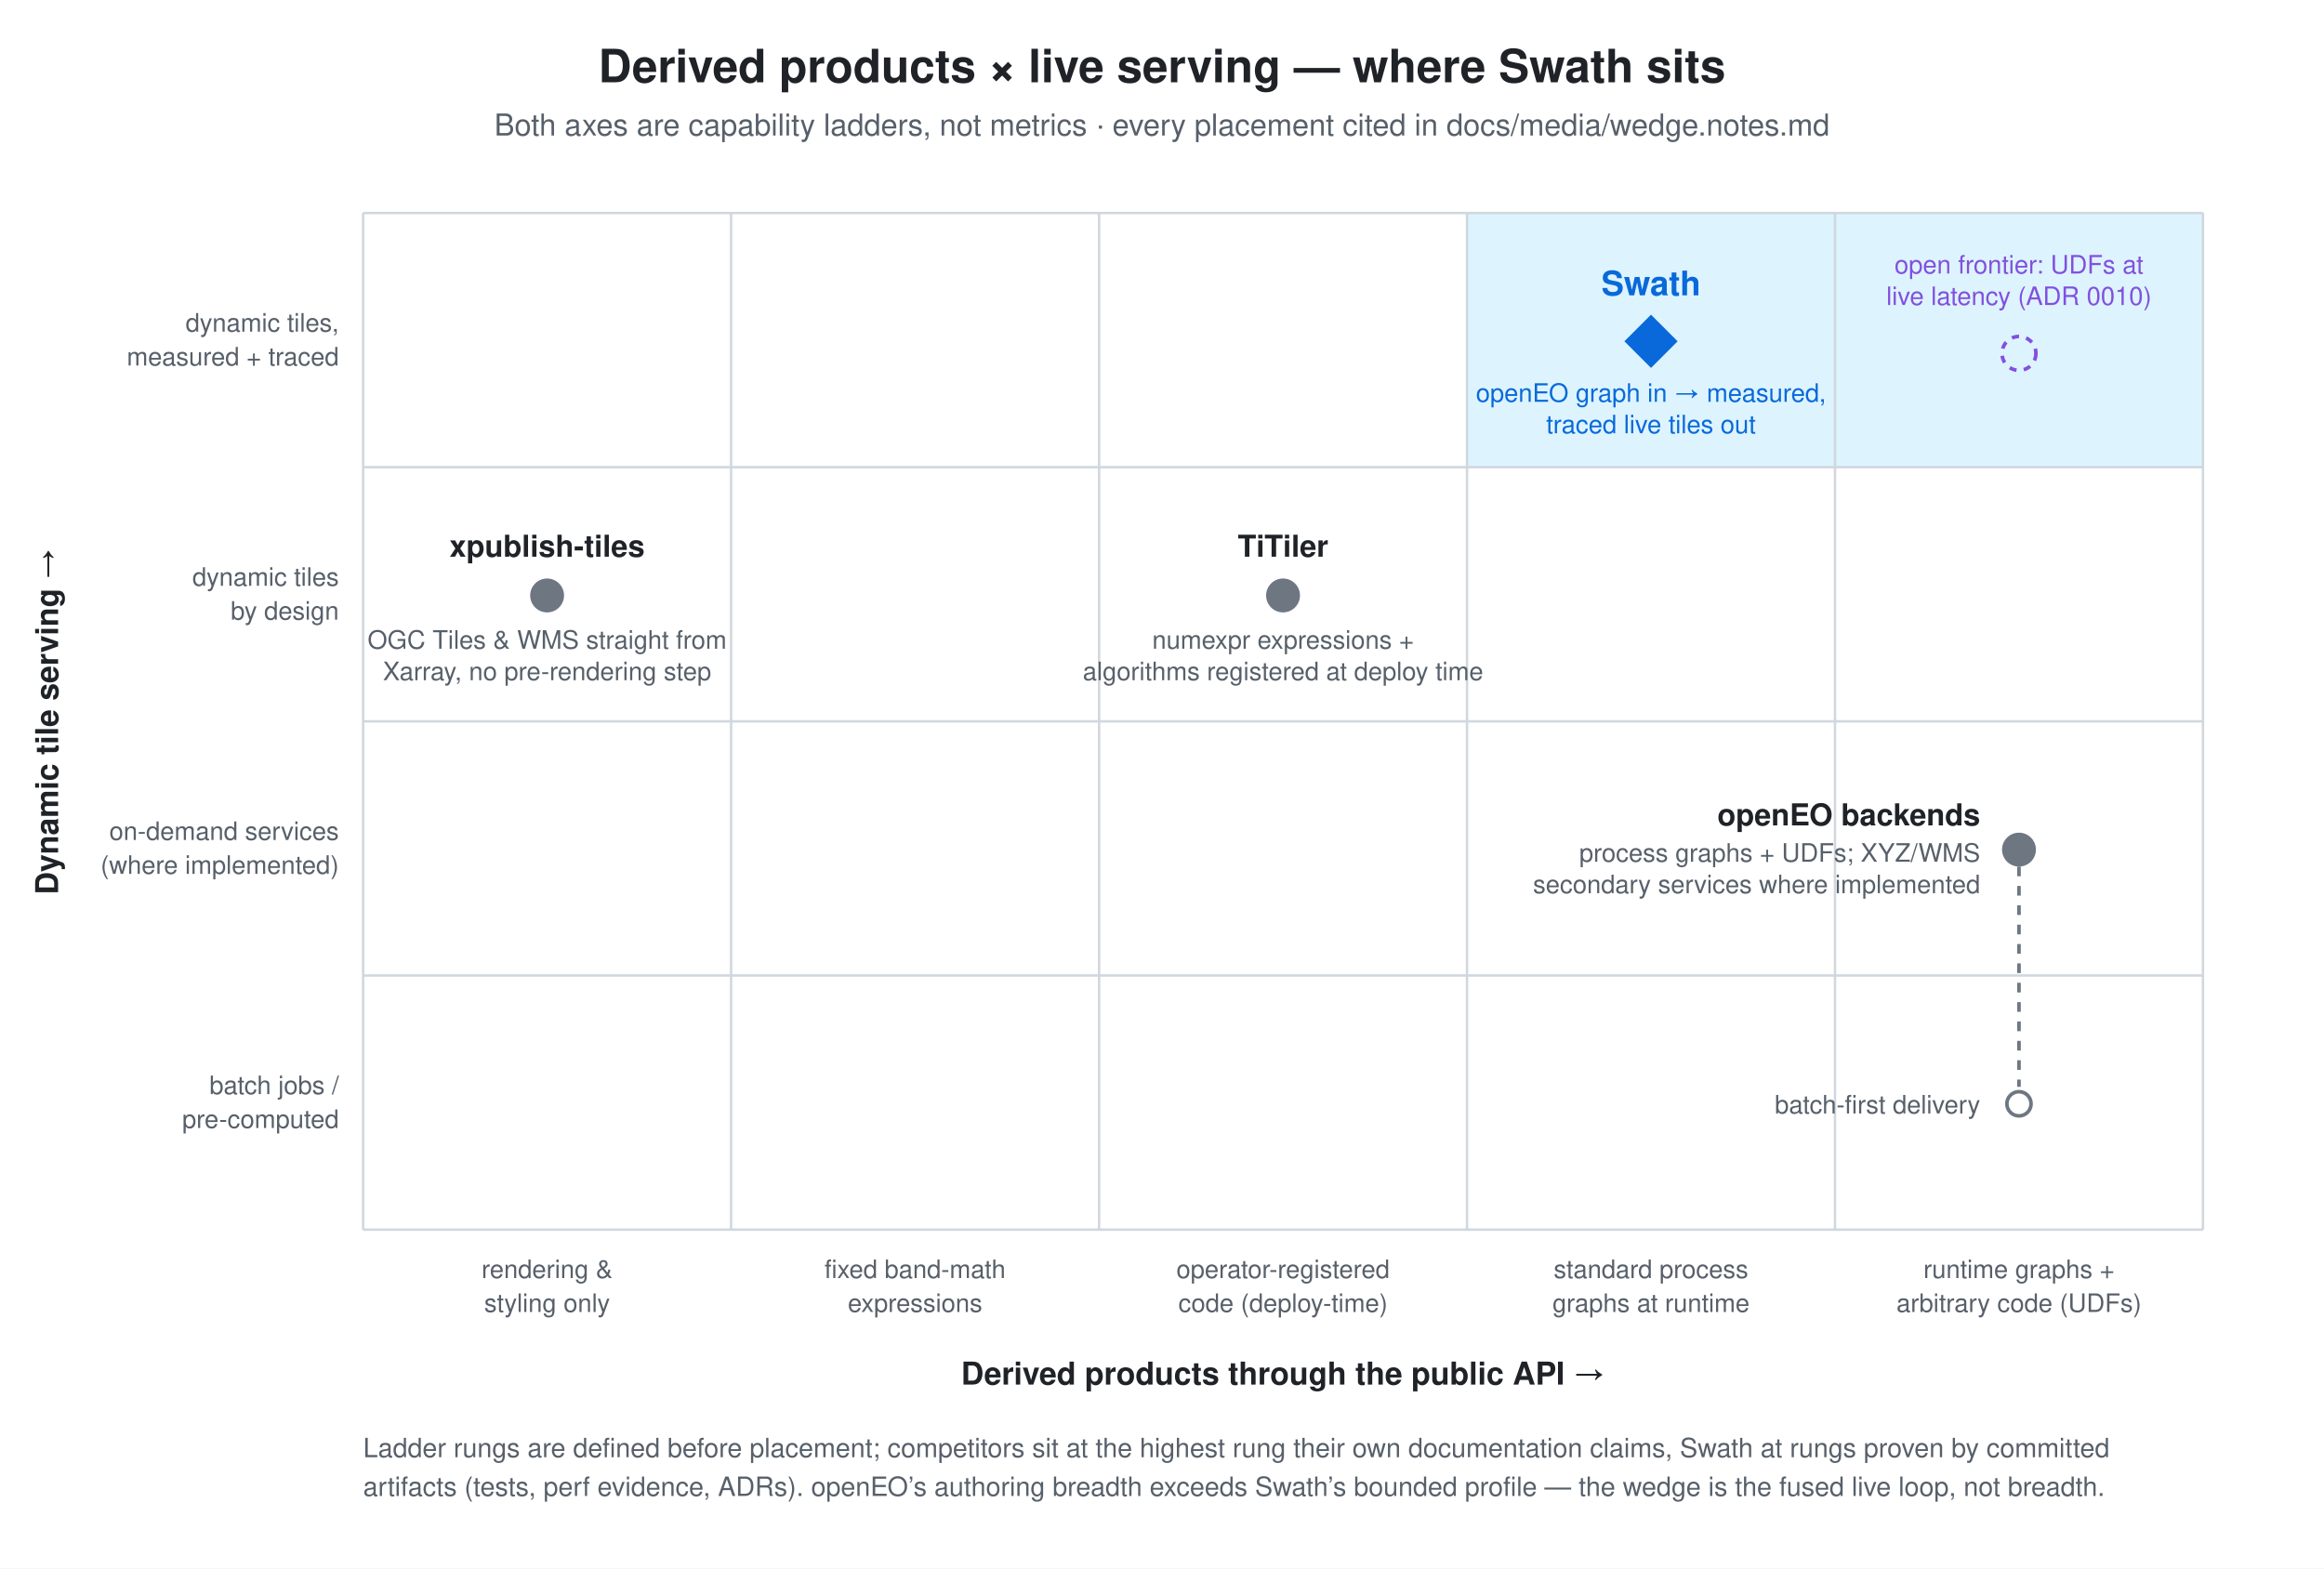
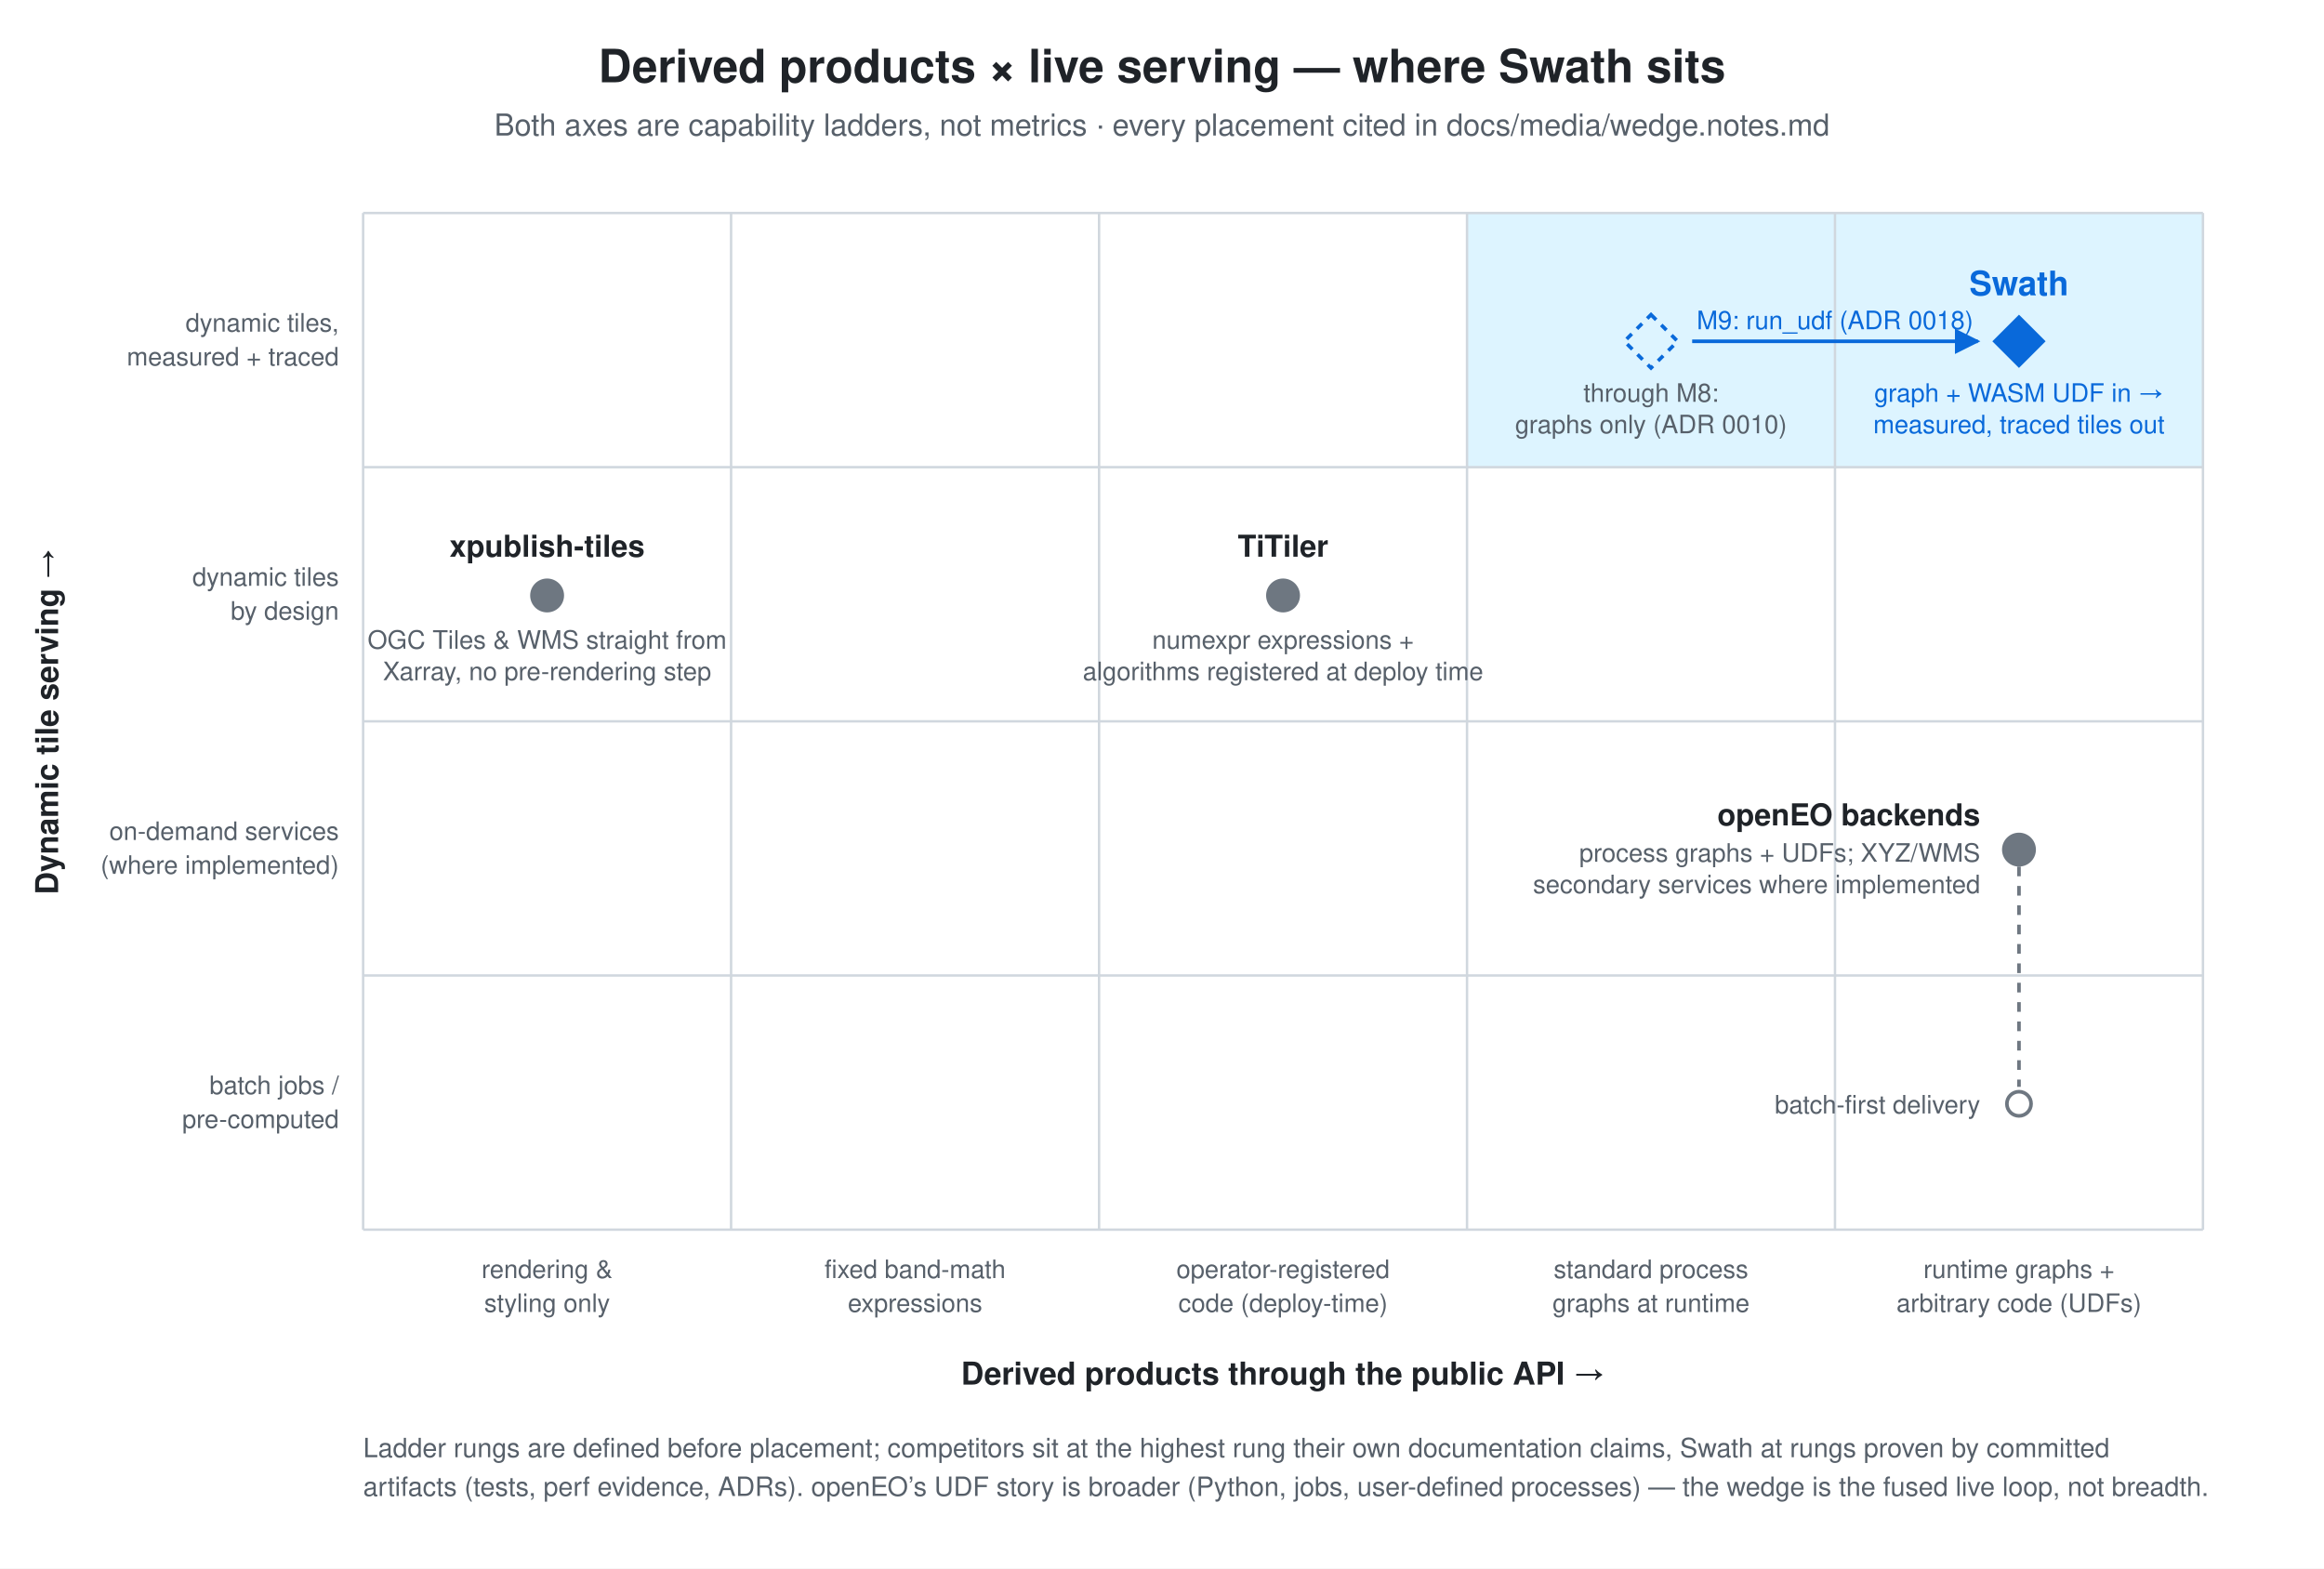
<svg xmlns="http://www.w3.org/2000/svg" viewBox="0 0 960 648" width="960" height="648" font-family="-apple-system, 'Segoe UI', Helvetica, Arial, sans-serif" font-size="13">
  <rect x="0" y="0" width="960" height="648" fill="#ffffff" />
  <text x="480" y="34" text-anchor="middle" font-size="19" font-weight="600" fill="#1f2328">Derived products × live serving — where Swath sits</text>
  <text x="480" y="56" text-anchor="middle" font-size="12.5" fill="#57606a">Both axes are capability ladders, not metrics · every placement cited in docs/media/wedge.notes.md</text>
  <rect x="606" y="88" width="304" height="105" fill="#ddf4ff" />
  <g stroke="#d0d7de" stroke-width="1">
    <line x1="150" y1="88" x2="150" y2="508" />
    <line x1="302" y1="88" x2="302" y2="508" />
    <line x1="454" y1="88" x2="454" y2="508" />
    <line x1="606" y1="88" x2="606" y2="508" />
    <line x1="758" y1="88" x2="758" y2="508" />
    <line x1="910" y1="88" x2="910" y2="508" />
    <line x1="150" y1="88" x2="910" y2="88" />
    <line x1="150" y1="193" x2="910" y2="193" />
    <line x1="150" y1="298" x2="910" y2="298" />
    <line x1="150" y1="403" x2="910" y2="403" />
    <line x1="150" y1="508" x2="910" y2="508" />
  </g>
  <text x="24" y="298" transform="rotate(-90 24 298)" text-anchor="middle" font-weight="600" fill="#1f2328">Dynamic tile serving →</text>
  <g font-size="10.5" fill="#57606a" text-anchor="end">
    <text x="140" y="137">dynamic tiles,</text>
    <text x="140" y="151">measured + traced</text>
    <text x="140" y="242">dynamic tiles</text>
    <text x="140" y="256">by design</text>
    <text x="140" y="347">on-demand services</text>
    <text x="140" y="361">(where implemented)</text>
    <text x="140" y="452">batch jobs /</text>
    <text x="140" y="466">pre-computed</text>
  </g>
  <g font-size="10.5" fill="#57606a" text-anchor="middle">
    <text x="226" y="528">rendering &amp;</text>
    <text x="226" y="542">styling only</text>
    <text x="378" y="528">fixed band-math</text>
    <text x="378" y="542">expressions</text>
    <text x="530" y="528">operator-registered</text>
    <text x="530" y="542">code (deploy-time)</text>
    <text x="682" y="528">standard process</text>
    <text x="682" y="542">graphs at runtime</text>
    <text x="834" y="528">runtime graphs +</text>
    <text x="834" y="542">arbitrary code (UDFs)</text>
  </g>
  <text x="530" y="572" text-anchor="middle" font-weight="600" fill="#1f2328">Derived products through the public API →</text>
  <circle cx="226" cy="246" r="7" fill="#6e7781" />
  <text x="226" y="230" text-anchor="middle" font-size="12.5" font-weight="600" fill="#1f2328">xpublish-tiles</text>
  <text x="226" y="268" text-anchor="middle" font-size="10.5" fill="#57606a">OGC Tiles &amp; WMS straight from</text>
  <text x="226" y="281" text-anchor="middle" font-size="10.5" fill="#57606a">Xarray, no pre-rendering step</text>
  <circle cx="530" cy="246" r="7" fill="#6e7781" />
  <text x="530" y="230" text-anchor="middle" font-size="12.5" font-weight="600" fill="#1f2328">TiTiler</text>
  <text x="530" y="268" text-anchor="middle" font-size="10.5" fill="#57606a">numexpr expressions +</text>
  <text x="530" y="281" text-anchor="middle" font-size="10.5" fill="#57606a">algorithms registered at deploy time</text>
  <line x1="834" y1="358" x2="834" y2="449" stroke="#6e7781" stroke-width="1.5" stroke-dasharray="4 4" />
  <circle cx="834" cy="456" r="5" fill="#ffffff" stroke="#6e7781" stroke-width="1.5" />
  <circle cx="834" cy="351" r="7" fill="#6e7781" />
  <text x="818" y="341" text-anchor="end" font-size="12.5" font-weight="600" fill="#1f2328">openEO backends</text>
  <text x="818" y="356" text-anchor="end" font-size="10.5" fill="#57606a">process graphs + UDFs; XYZ/WMS</text>
  <text x="818" y="369" text-anchor="end" font-size="10.5" fill="#57606a">secondary services where implemented</text>
  <text x="818" y="460" text-anchor="end" font-size="10.5" fill="#57606a">batch-first delivery</text>
-   <path d="M 682 130 L 693 141 L 682 152 L 671 141 Z" fill="#0969da" />
-   <text x="682" y="122" text-anchor="middle" font-size="14" font-weight="600" fill="#0969da">Swath</text>
-   <text x="682" y="166" text-anchor="middle" font-size="10.5" fill="#0969da">openEO graph in → measured,</text>
-   <text x="682" y="179" text-anchor="middle" font-size="10.5" fill="#0969da">traced live tiles out</text>
-   <circle cx="834" cy="146" r="7" fill="none" stroke="#8250df" stroke-width="1.5" stroke-dasharray="3 3" />
-   <text x="834" y="113" text-anchor="middle" font-size="10.5" fill="#8250df">open frontier: UDFs at</text>
-   <text x="834" y="126" text-anchor="middle" font-size="10.5" fill="#8250df">live latency (ADR 0010)</text>
+   <path d="M 682 130 L 693 141 L 682 152 L 671 141 Z" fill="none" stroke="#0969da" stroke-width="1.5" stroke-dasharray="3 3" />
+   <text x="682" y="166" text-anchor="middle" font-size="10.5" fill="#57606a">through M8:</text>
+   <text x="682" y="179" text-anchor="middle" font-size="10.5" fill="#57606a">graphs only (ADR 0010)</text>
+   <defs>
+     <marker id="moveArrow" viewBox="0 0 10 10" refX="9" refY="5" markerWidth="7" markerHeight="7" orient="auto-start-reverse">
+       <path d="M 0 0 L 10 5 L 0 10 Z" fill="#0969da" />
+     </marker>
+   </defs>
+   <line x1="699" y1="141" x2="817" y2="141" stroke="#0969da" stroke-width="1.5" marker-end="url(#moveArrow)" />
+   <text x="758" y="136" text-anchor="middle" font-size="10.5" fill="#0969da">M9: run_udf (ADR 0018)</text>
+   <path d="M 834 130 L 845 141 L 834 152 L 823 141 Z" fill="#0969da" />
+   <text x="834" y="122" text-anchor="middle" font-size="14" font-weight="600" fill="#0969da">Swath</text>
+   <text x="834" y="166" text-anchor="middle" font-size="10.5" fill="#0969da">graph + WASM UDF in →</text>
+   <text x="834" y="179" text-anchor="middle" font-size="10.5" fill="#0969da">measured, traced tiles out</text>
  <text x="150" y="602" font-size="11" fill="#57606a">Ladder rungs are defined before placement; competitors sit at the highest rung their own documentation claims, Swath at rungs proven by committed</text>
-   <text x="150" y="618" font-size="11" fill="#57606a">artifacts (tests, perf evidence, ADRs). openEO’s authoring breadth exceeds Swath’s bounded profile — the wedge is the fused live loop, not breadth.</text>
+   <text x="150" y="618" font-size="11" fill="#57606a">artifacts (tests, perf evidence, ADRs). openEO’s UDF story is broader (Python, jobs, user-defined processes) — the wedge is the fused live loop, not breadth.</text>
</svg>
